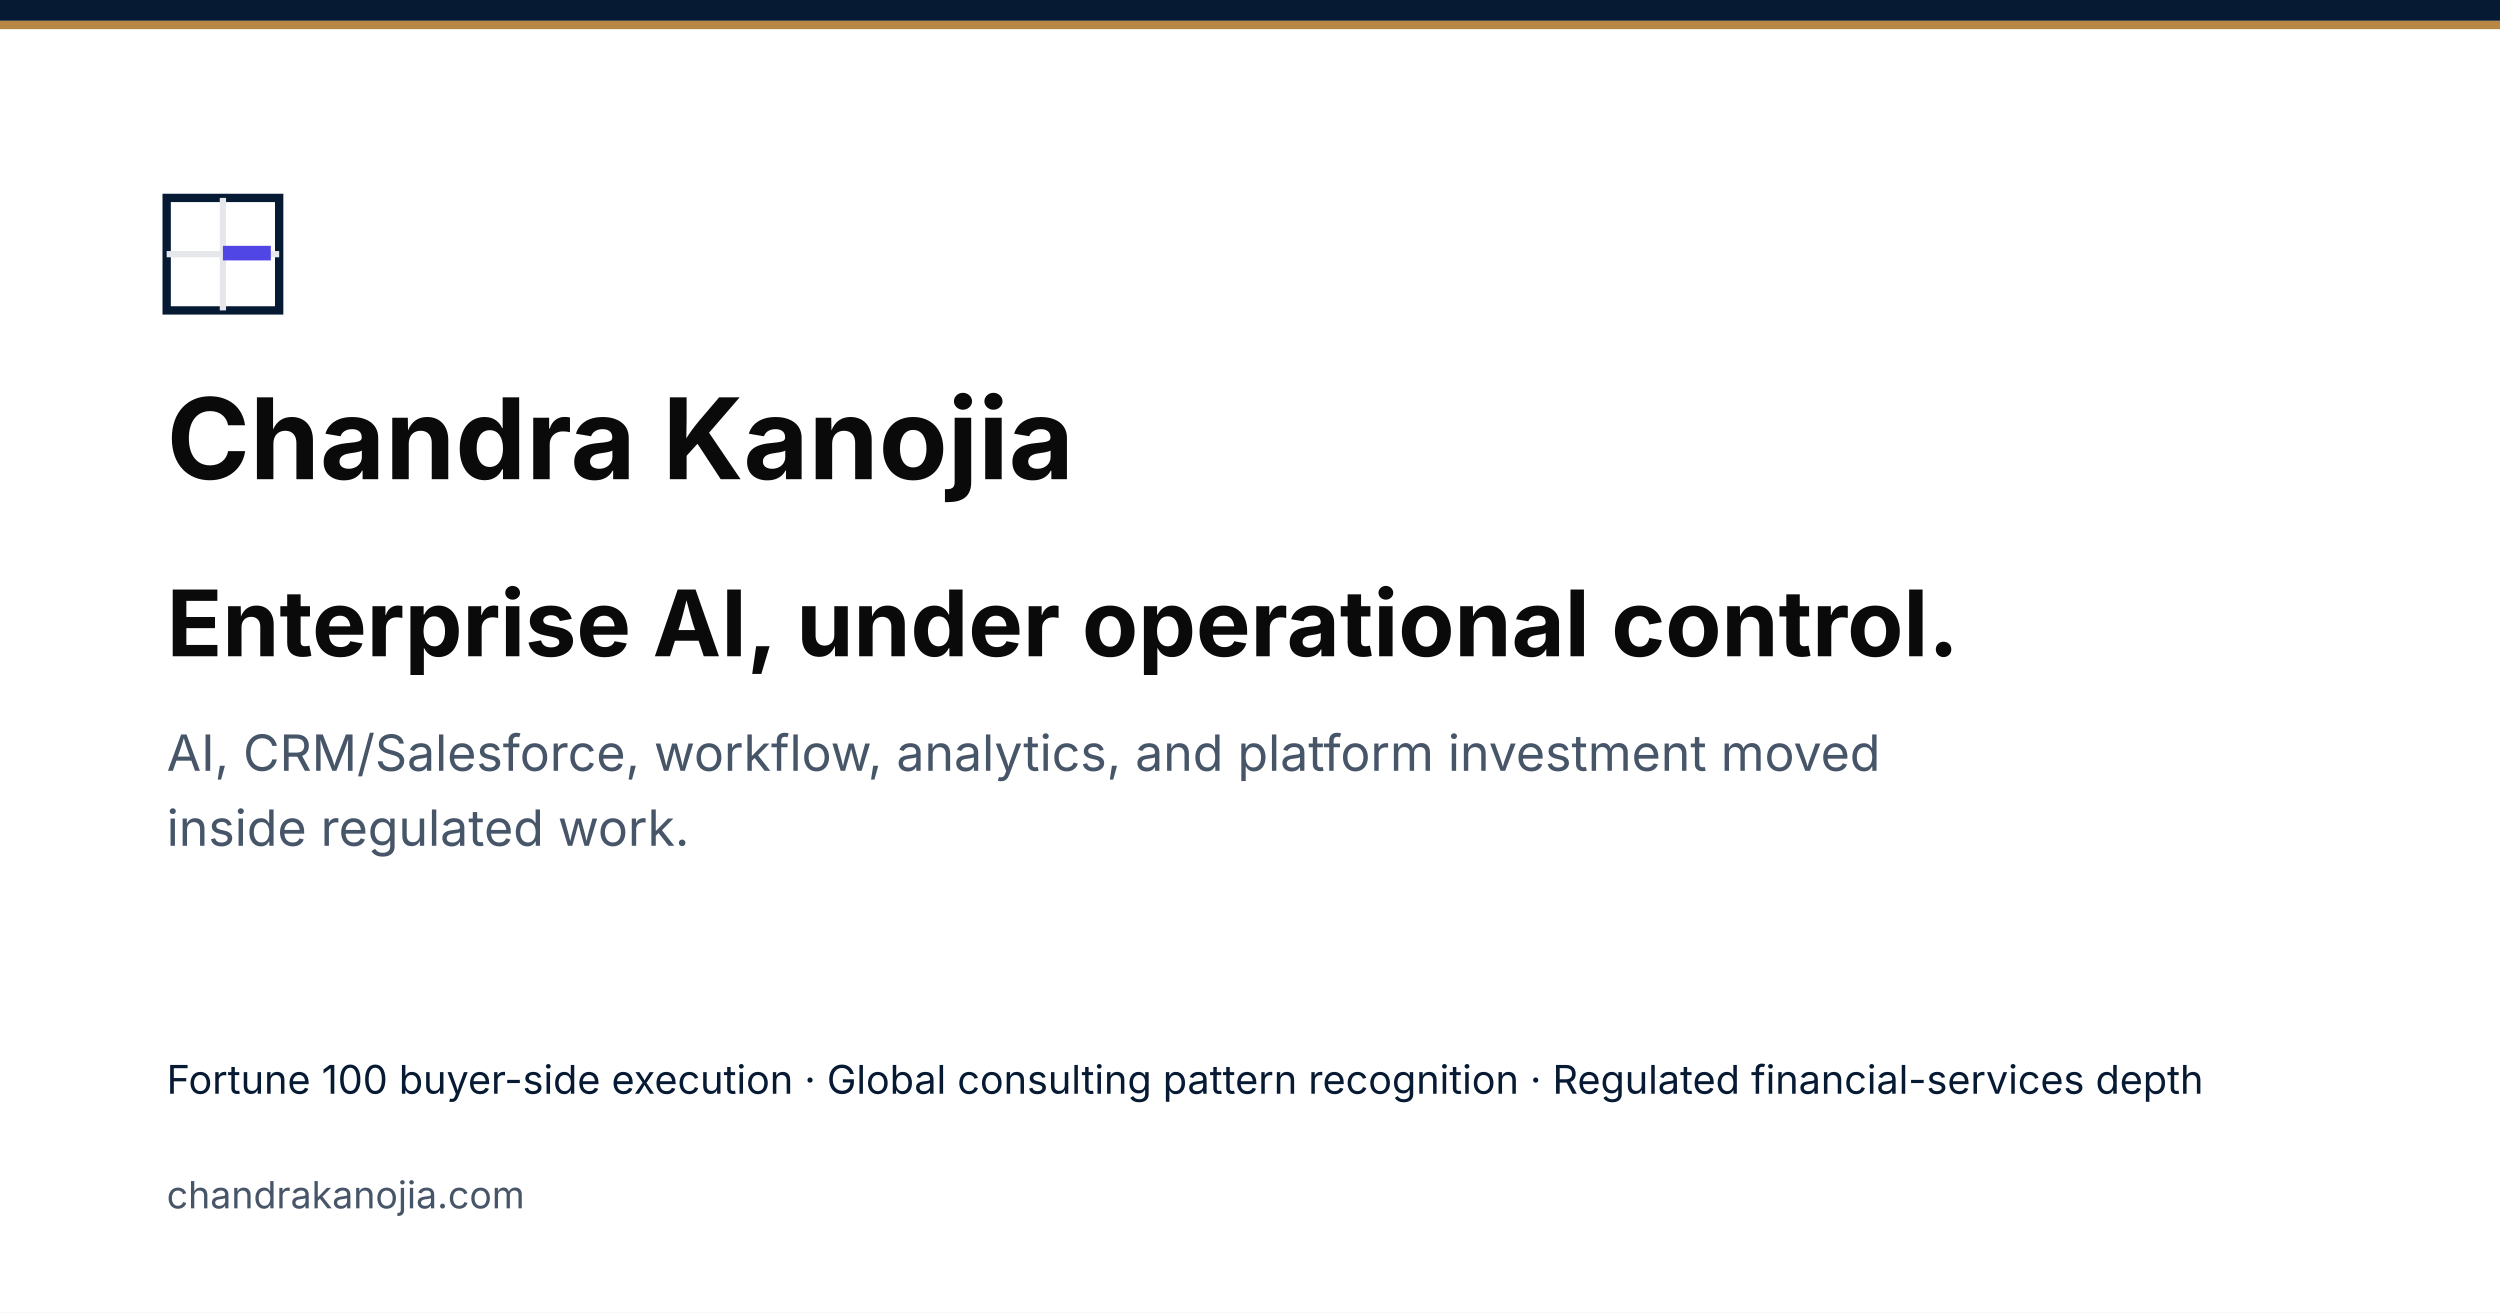
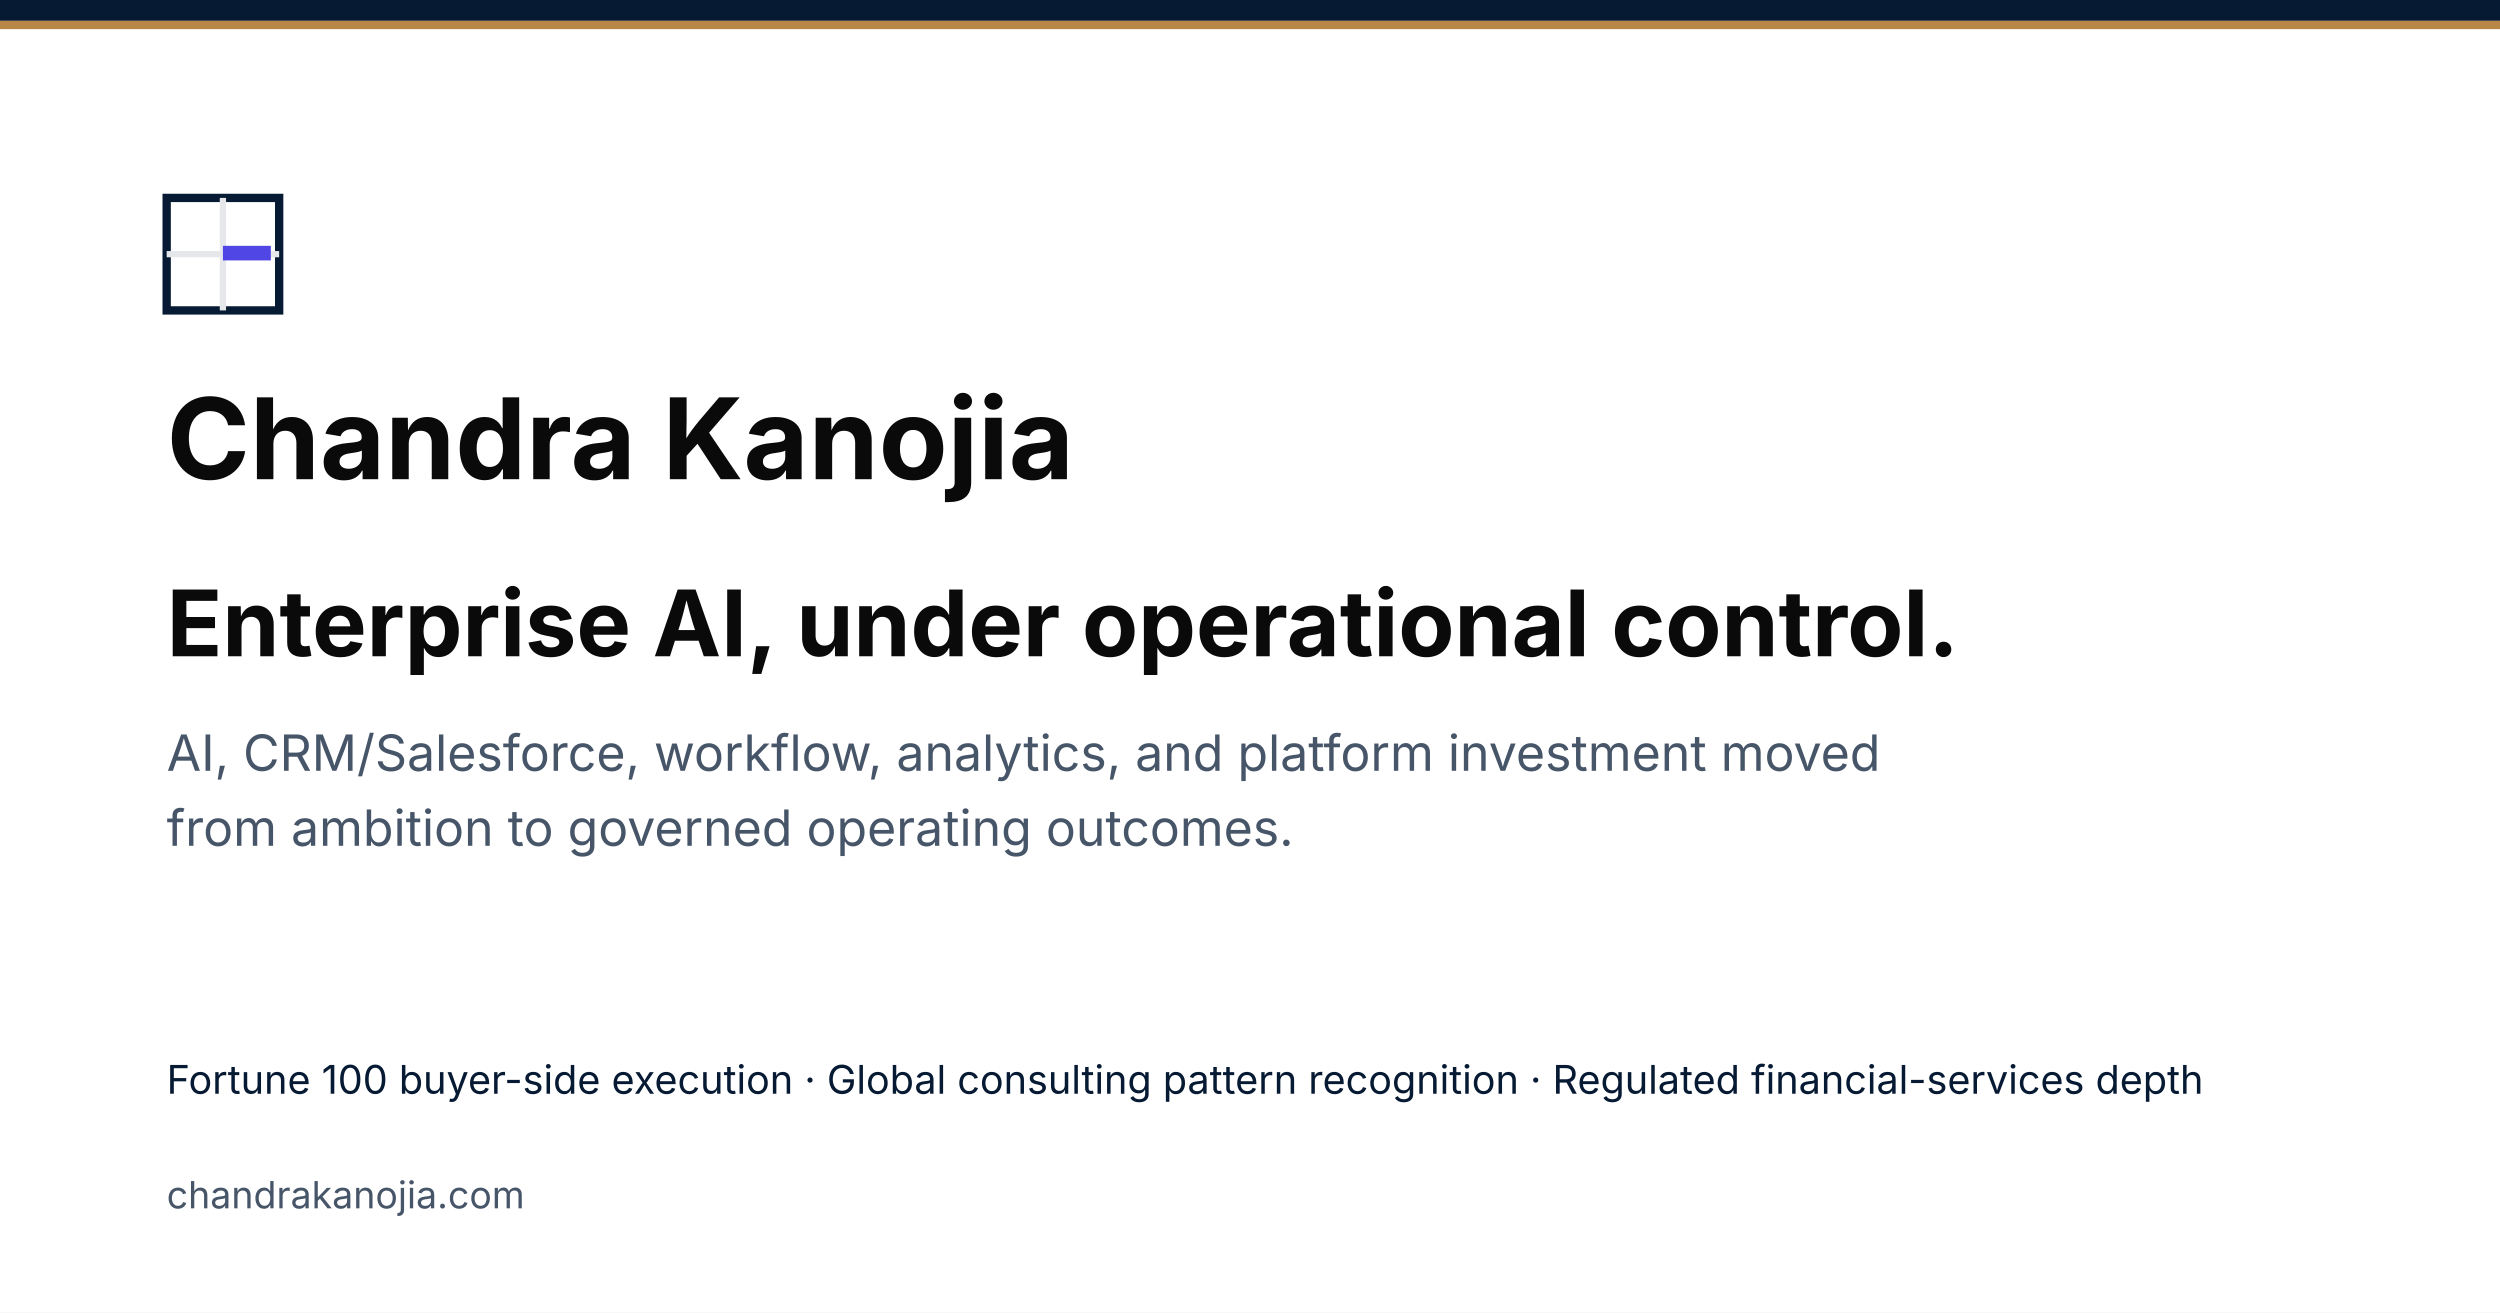
<svg xmlns="http://www.w3.org/2000/svg" width="1200" height="630" viewBox="0 0 1200 630">
  <rect width="1200" height="630" fill="#FFFFFF" />
  <rect width="1200" height="10" fill="#071A33" />
  <rect y="10" width="1200" height="4" fill="#B88746" />
  <rect x="80" y="95" width="54" height="54" fill="none" stroke="#071A33" stroke-width="4" />
  <path d="M80 122h54M107 95v54" stroke="#E5E7EB" stroke-width="3" />
  <rect x="107" y="118" width="23" height="7" fill="#4F46E5" />
  <text x="80" y="230" font-family="Inter, Arial, sans-serif" font-size="54" font-weight="700" fill="#0A0A0A">Chandra Kanojia</text>
  <text x="80" y="315" font-family="Inter, Arial, sans-serif" font-size="44" font-weight="700" fill="#0A0A0A">Enterprise AI, under operational control.</text>
  <text x="80" y="370" font-family="Inter, Arial, sans-serif" font-size="24" fill="#475569">AI, CRM/Salesforce, workflow, analytics, and platform investment moved</text>
-   <text x="80" y="406" font-family="Inter, Arial, sans-serif" font-size="24" fill="#475569">inside regulated work.</text>
+   <text x="80" y="406" font-family="Inter, Arial, sans-serif" font-size="24" fill="#475569">from ambition to governed operating outcomes.</text>
  <text x="80" y="525" font-family="Inter, Arial, sans-serif" font-size="19" fill="#071A33">Fortune 100 buyer-side execution · Global consulting pattern recognition · Regulated financial-services depth</text>
  <text x="80" y="580" font-family="Inter, Arial, sans-serif" font-size="18" fill="#475569">chandrakanojia.com</text>
</svg>
